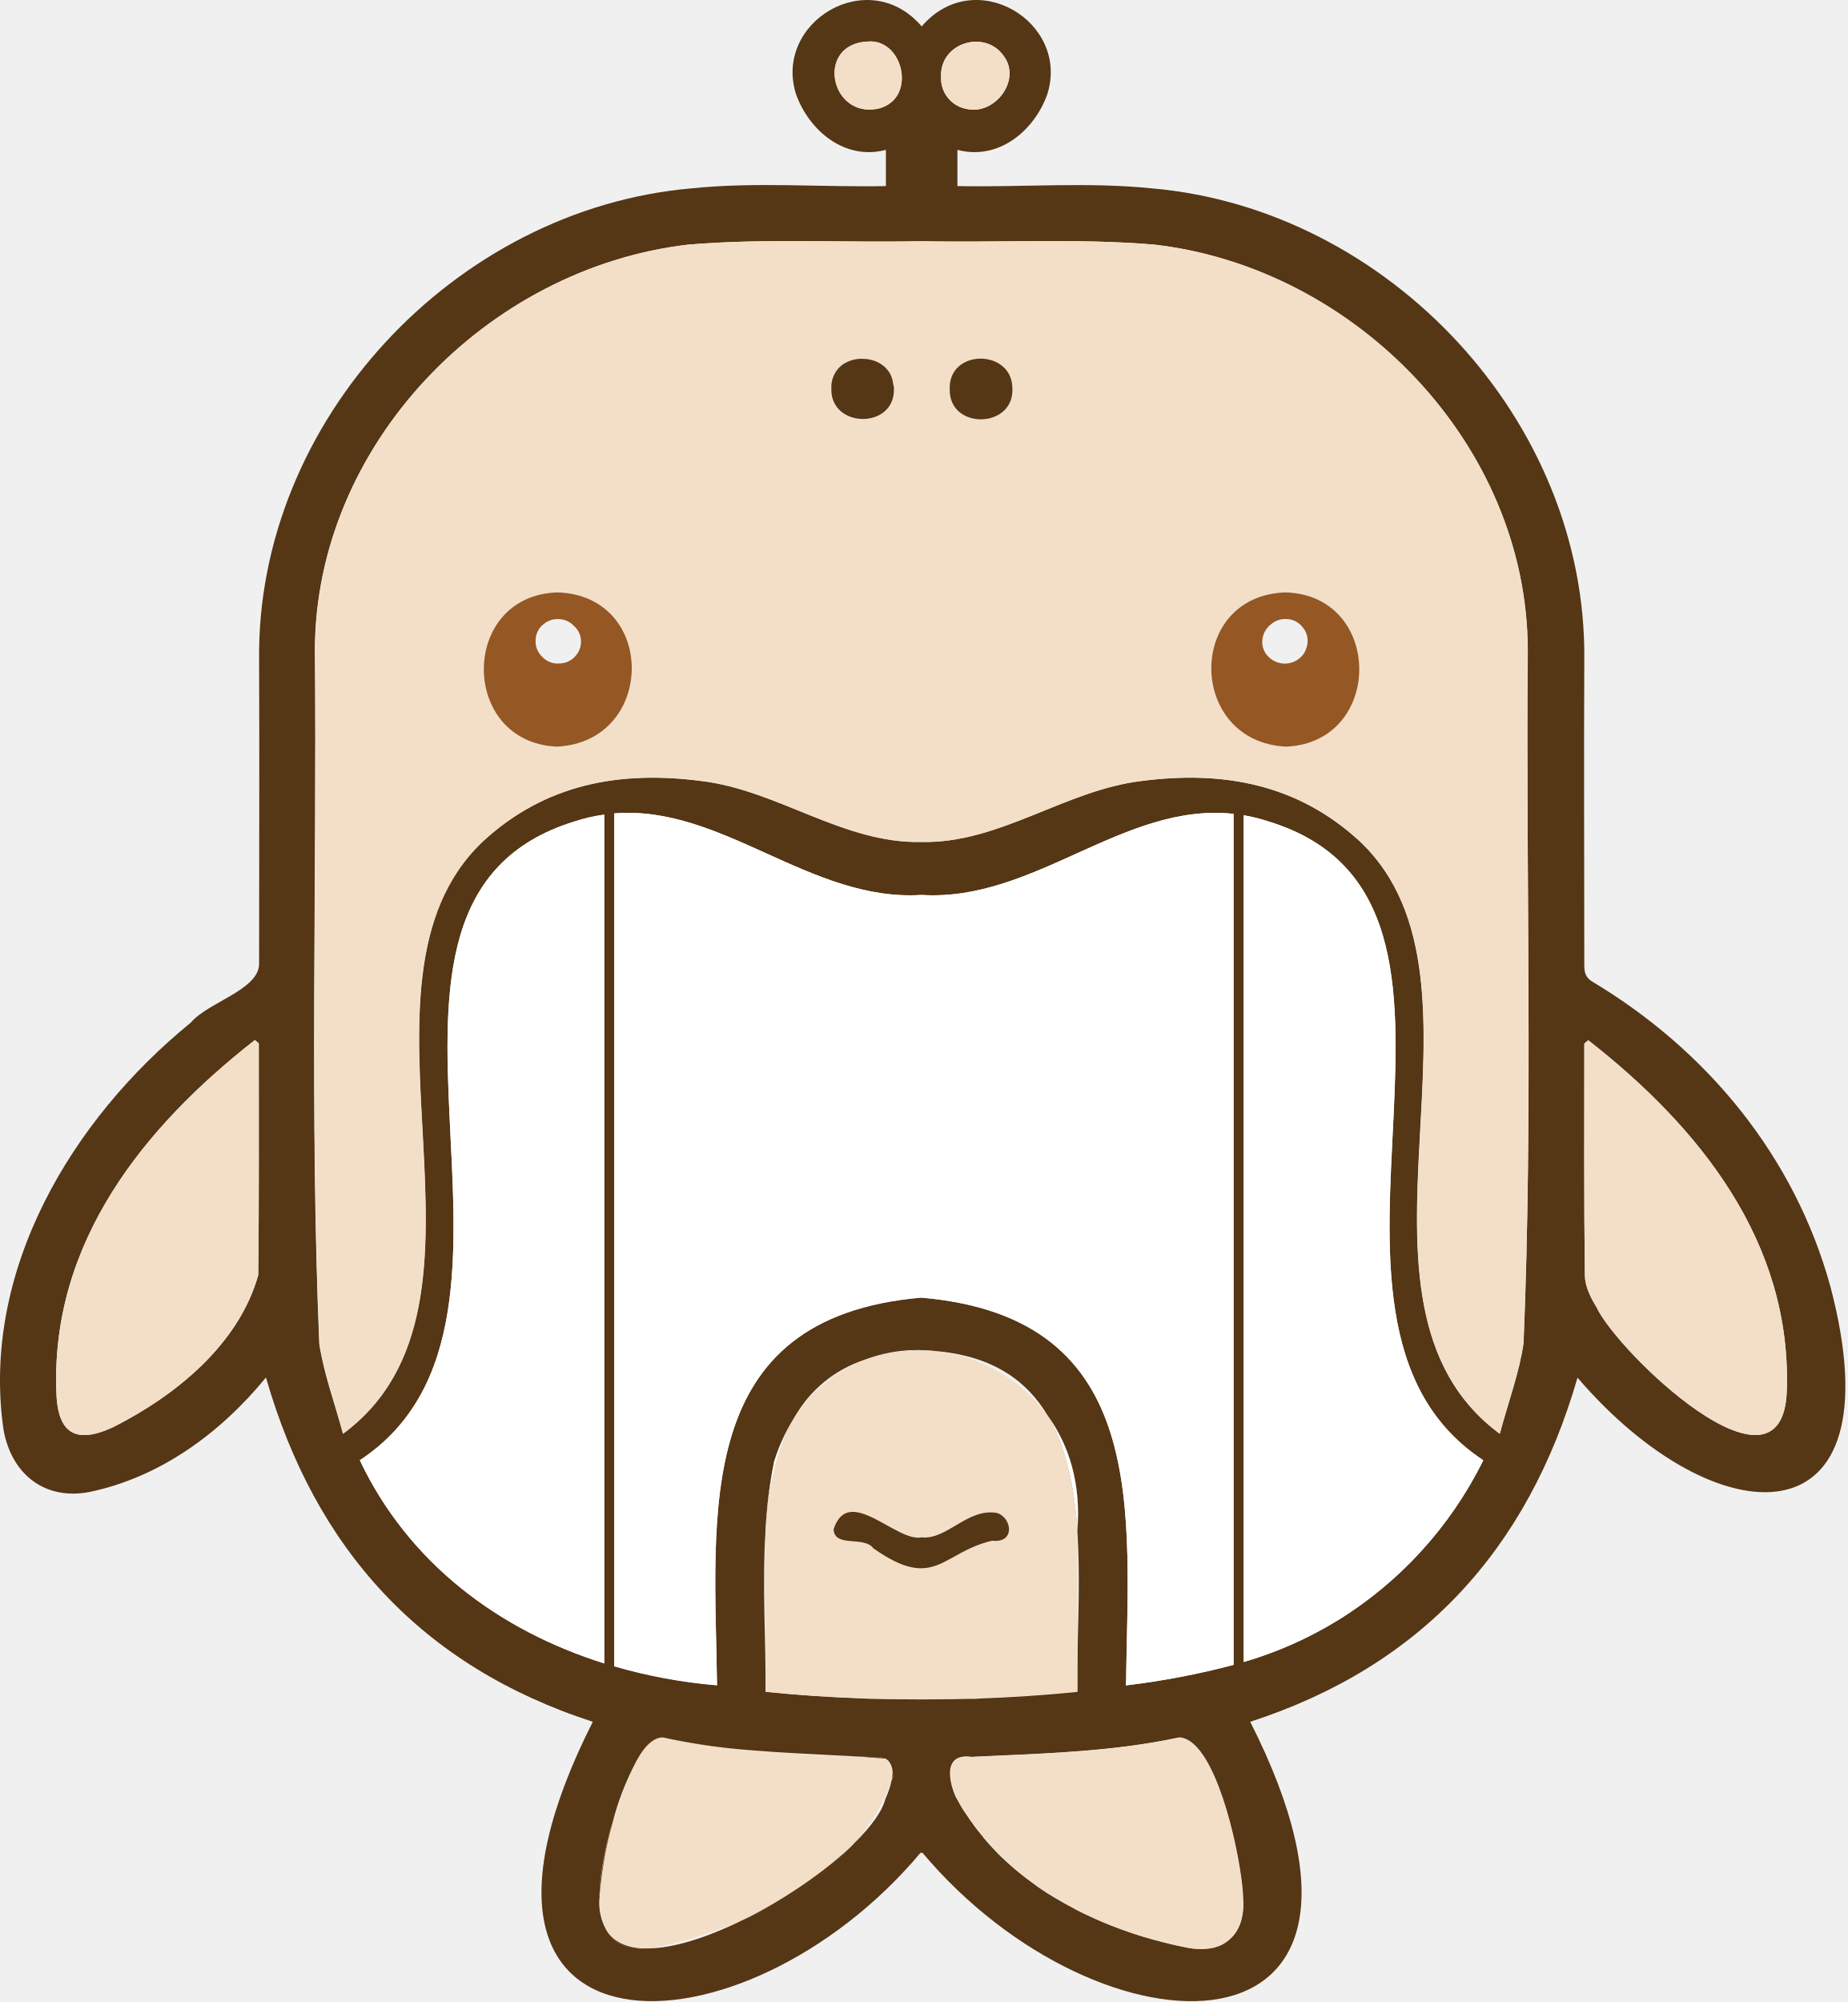
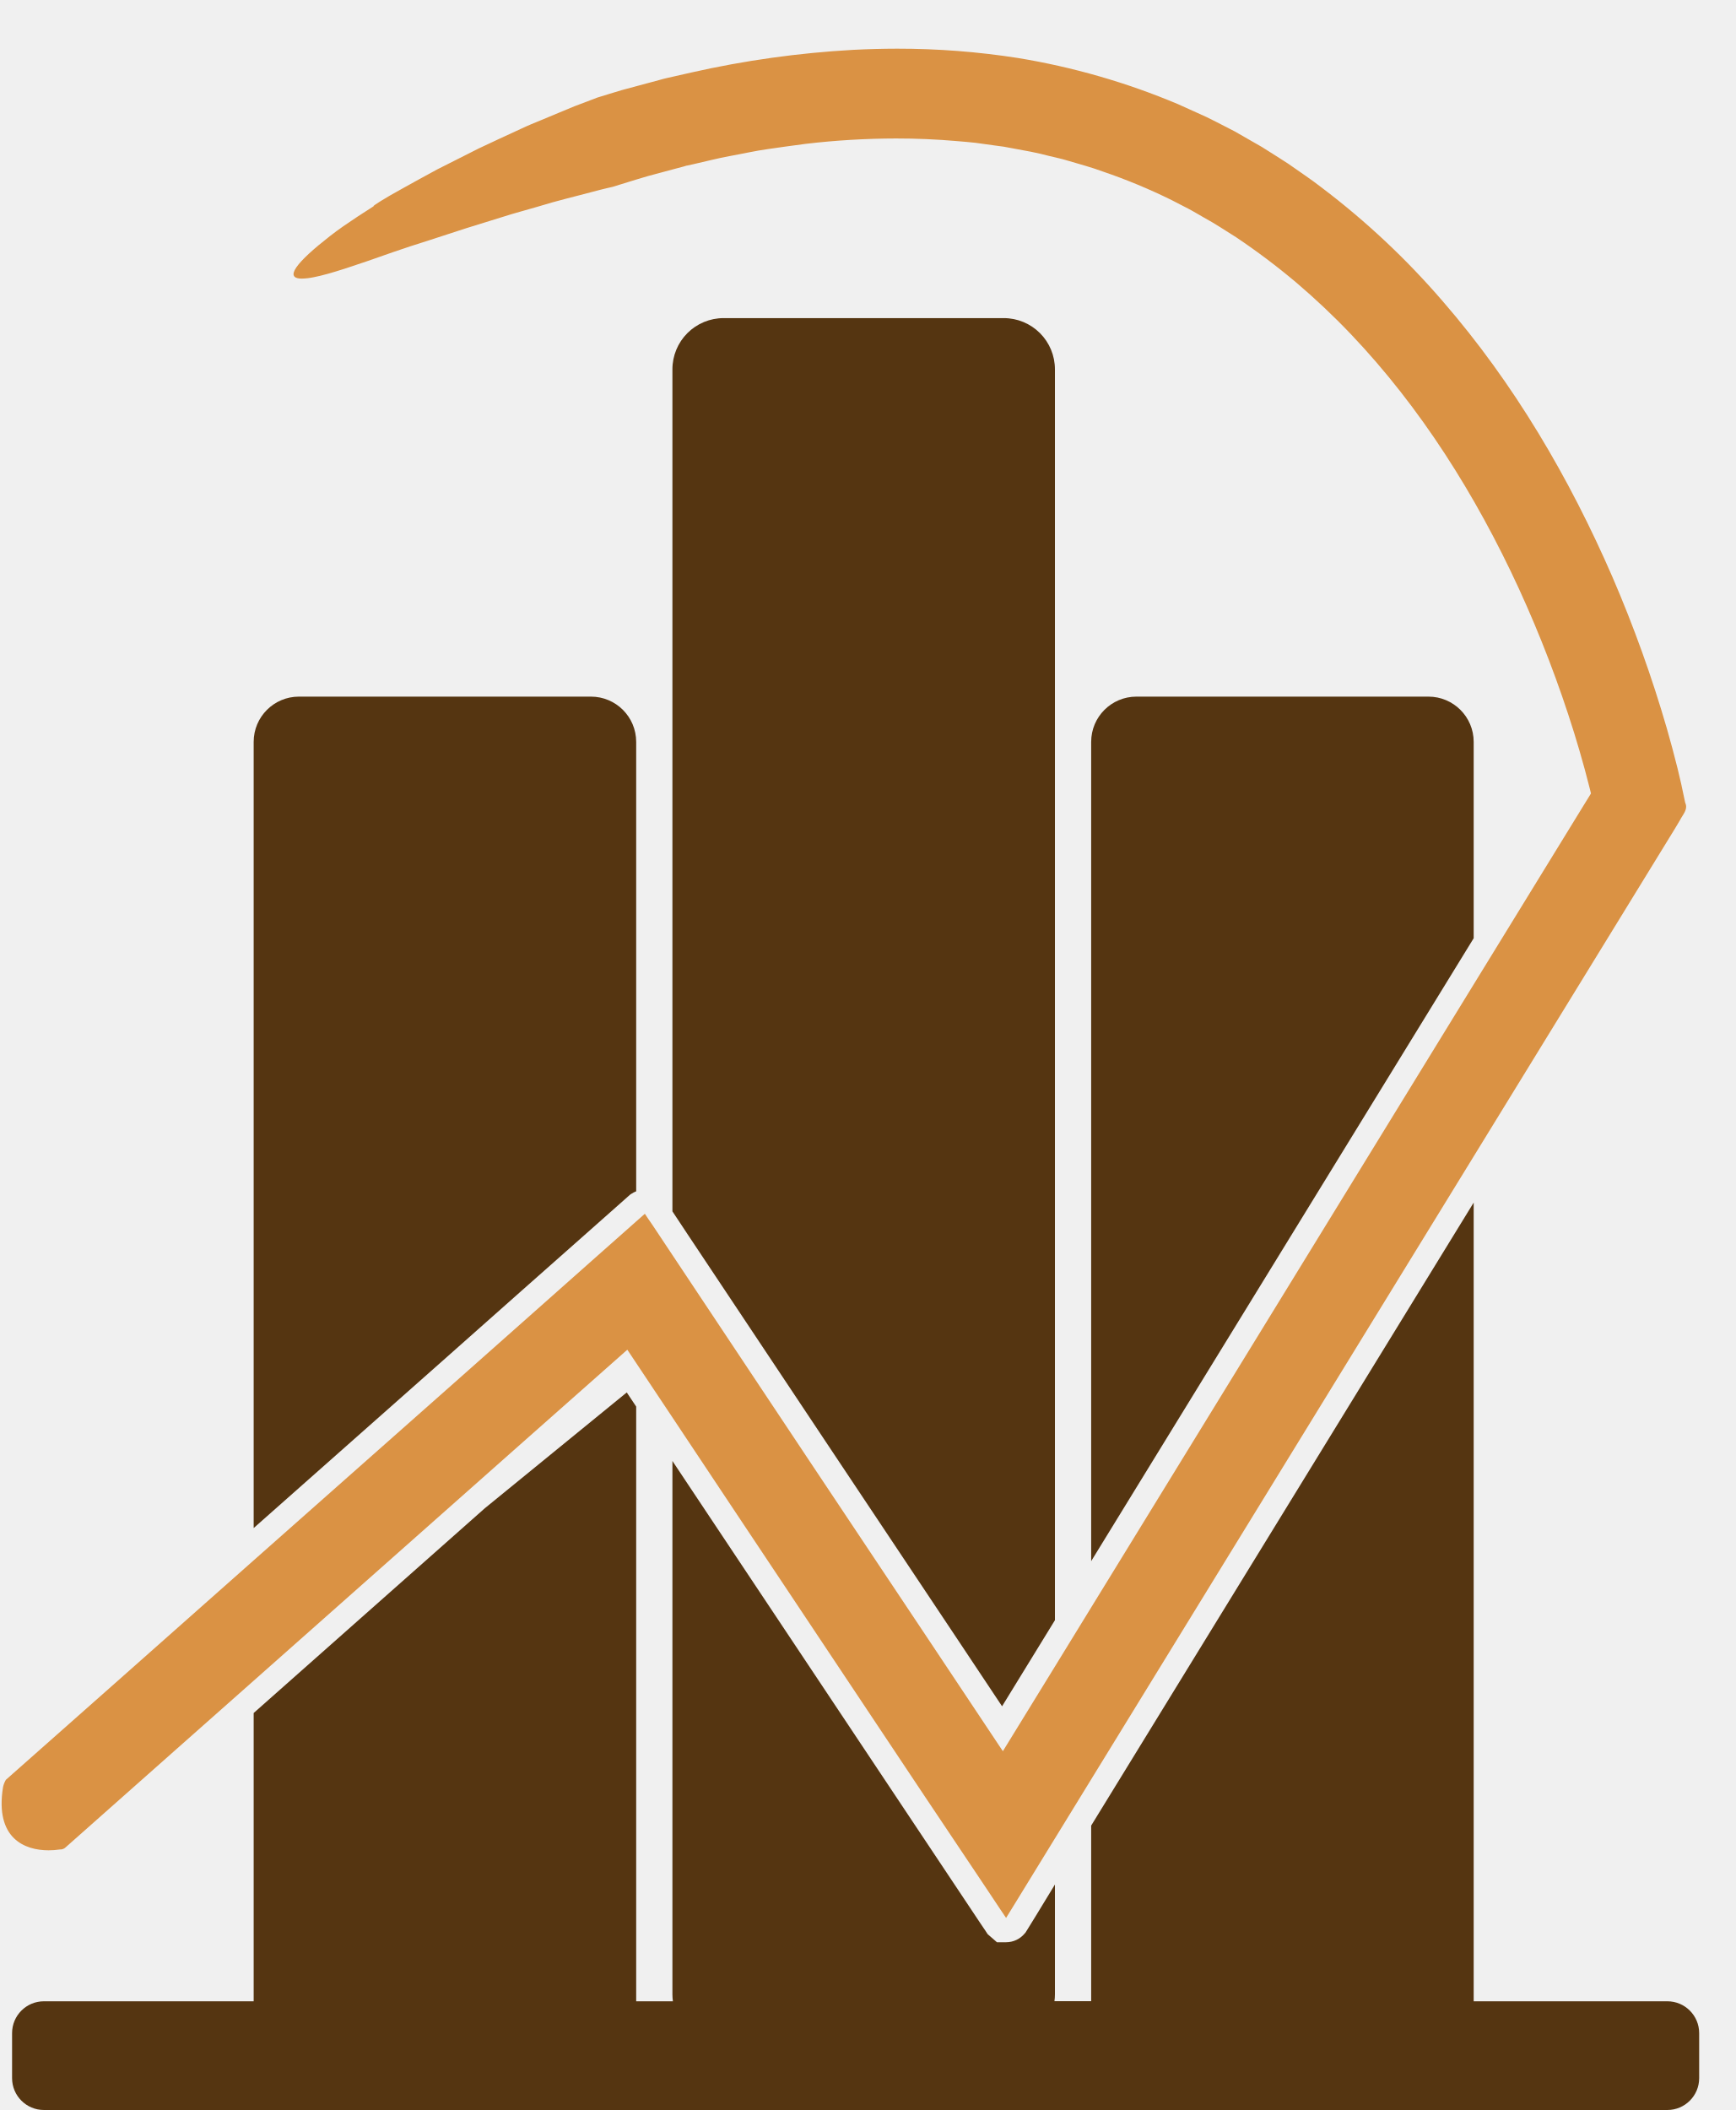
- <svg xmlns="http://www.w3.org/2000/svg" width="420" height="455" viewBox="0 0 420 455" fill="none">
-   <path d="M202.543 85.623C202.709 86.055 202.839 86.5 202.933 86.954C202.844 86.499 202.713 86.054 202.543 85.623ZM201.083 83.394C201.388 83.702 201.665 84.037 201.913 84.394C201.673 84.031 201.395 83.695 201.083 83.394ZM192.233 82.394H192.173C192.233 82.368 192.291 82.334 192.343 82.293L192.233 82.394Z" fill="white" />
-   <path d="M202.953 403.883C202.873 404.113 202.803 404.344 202.713 404.554C200.845 409.741 198.034 414.538 194.423 418.703L194.363 418.763C187.643 426.563 178.453 432.364 168.633 436.494C162.32 439.137 155.77 441.176 149.073 442.583C148.342 442.719 147.604 442.805 146.863 442.844H146.793C142.243 443.144 139.523 441.554 137.993 438.934L137.913 438.804C136.732 436.408 136.178 433.752 136.303 431.083C136.298 431.047 136.298 431.01 136.303 430.974V430.633C136.297 430.614 136.297 430.593 136.303 430.573C136.383 425.413 137.753 419.673 138.813 415.573C138.923 415.273 139.053 414.933 139.173 414.573C140.343 411.133 142.173 404.774 144.603 400.214C144.653 400.124 144.703 400.014 144.763 399.924C144.77 399.892 144.787 399.864 144.813 399.844C146.463 396.844 148.413 394.764 150.643 394.934C157.14 396.318 163.721 397.284 170.343 397.823H170.473C170.683 397.823 170.903 397.823 171.123 397.883C177.633 398.453 184.123 398.754 190.703 399.034C193.483 399.164 196.253 399.284 199.023 399.434C199.738 399.322 200.47 399.43 201.123 399.744L201.403 399.914C201.474 399.961 201.541 400.014 201.603 400.073C201.644 400.109 201.681 400.149 201.713 400.194C201.713 400.194 201.713 400.194 201.773 400.194C201.776 400.206 201.783 400.218 201.791 400.229C201.8 400.239 201.811 400.247 201.823 400.254C201.878 400.31 201.925 400.374 201.963 400.444L202.023 400.524L202.163 400.734C202.504 401.443 202.711 402.209 202.773 402.994C202.903 403.304 202.923 403.583 202.953 403.883Z" fill="#F3DFC8" />
-   <path d="M192.233 82.424H192.303C192.251 82.464 192.193 82.498 192.133 82.524L192.233 82.424Z" fill="white" />
-   <path d="M201.083 83.394C201.395 83.695 201.673 84.031 201.913 84.394C201.666 84.037 201.388 83.702 201.083 83.394Z" fill="white" />
-   <path d="M202.933 86.954C202.839 86.5 202.709 86.055 202.543 85.624C202.713 86.054 202.844 86.499 202.933 86.954Z" fill="white" />
-   <path d="M138.823 415.584C137.763 419.694 136.393 425.434 136.313 430.584C136.323 430.289 136.353 429.995 136.403 429.704C136.858 424.578 137.789 419.507 139.183 414.554C139.063 414.944 138.933 415.284 138.823 415.584ZM137.993 438.954C139.523 441.574 142.243 443.164 146.793 442.864C142.893 442.804 139.793 441.624 137.993 438.954ZM150.693 394.854C148.463 394.684 146.513 396.784 144.863 399.764C146.613 396.764 148.593 394.864 150.693 394.864C156.624 396.183 162.638 397.098 168.693 397.604C169.233 397.664 169.793 397.694 170.343 397.744C163.738 397.202 157.174 396.236 150.693 394.854ZM175.963 332.164C174.952 337.236 174.327 342.377 174.093 347.544C174.753 338.314 176.433 329.544 180.333 322.544C178.477 325.554 177.009 328.786 175.963 332.164ZM168.823 436.444L168.663 436.524C178.483 432.394 187.663 426.594 194.393 418.794C188.083 424.974 178.453 431.664 168.823 436.424V436.444ZM199.063 399.384C196.293 399.234 193.523 399.114 190.743 398.984L191.793 399.044H191.983C195.063 399.214 198.113 399.424 201.163 399.684C200.511 399.366 199.779 399.255 199.063 399.364V399.384ZM202.853 403.034C202.865 403.551 202.818 404.067 202.713 404.574C202.803 404.364 202.873 404.134 202.953 403.904C203.033 403.674 202.903 403.304 202.853 403.014V403.034ZM196.763 308.974C200.873 307.671 205.152 306.977 209.463 306.914C210.813 306.914 212.113 307.034 213.373 307.164C207.773 306.387 202.068 307.002 196.763 308.954V308.974ZM209.463 386.164C206.043 386.164 202.633 386.164 199.203 386.074C206.043 386.287 212.883 386.287 219.723 386.074C216.303 386.164 212.893 386.164 209.463 386.164ZM244.893 384.484C244.893 382.664 244.893 380.844 244.893 379.034C244.883 380.874 244.873 382.704 244.893 384.464V384.484ZM238.103 321.724C242.403 328.934 244.203 338.134 244.873 347.874C245.763 337.254 243.003 328.424 238.103 321.704V321.724ZM270.463 395.724C270.751 395.918 271.028 396.129 271.293 396.354C271.038 396.095 270.76 395.861 270.463 395.654V395.724ZM268.253 394.924C264.343 395.784 260.443 396.434 256.503 396.924C260.443 396.414 264.343 395.764 268.253 394.924C268.709 394.974 269.156 395.085 269.583 395.254C269.165 395.048 268.715 394.912 268.253 394.854V394.924Z" fill="#553615" />
-   <path d="M416.073 292.453C407.953 262.883 388.073 238.744 361.993 223.134C360.123 221.984 360.113 220.654 360.113 218.924C360.113 195.924 360.003 172.924 360.113 149.924C360.693 95.553 315.543 47.504 261.853 42.813C247.173 41.313 232.473 42.584 217.623 42.294V34.053C226.913 36.544 235.093 29.764 238.053 21.424C243.253 4.984 221.563 -8.117 209.503 6.003C197.443 -8.117 175.743 5.004 180.943 21.424C183.943 29.764 192.083 36.544 201.373 34.053V42.294C186.523 42.574 171.813 41.294 157.143 42.813C103.463 47.493 58.313 95.553 58.893 149.924C58.993 172.924 58.893 195.924 58.893 218.924C59.063 224.924 47.193 227.794 43.373 232.414C16.253 254.474 -4.357 288.873 0.793 324.883C2.613 335.223 10.363 341.074 20.453 339.064C36.453 335.694 50.093 325.714 60.453 313.064C71.693 352.164 95.893 378.704 134.743 391.314C94.293 471.314 168.883 469.223 209.303 421.013C209.362 421.072 209.415 421.135 209.463 421.203L209.623 421.013C250.143 469.303 324.623 471.254 284.183 391.314C323.043 378.704 347.283 352.174 358.573 313.104C389.963 349.714 431.693 351.913 416.073 292.453ZM58.693 289.814C54.283 305.524 39.953 317.194 25.693 324.364C17.063 328.364 13.003 325.684 12.803 316.124C11.633 282.244 32.673 256.124 57.933 236.374L58.823 237.134C58.803 254.684 58.913 272.254 58.693 289.814ZM228.103 12.684C232.303 18.194 226.103 26.284 219.663 24.753C217.976 24.438 216.461 23.521 215.4 22.173C214.338 20.825 213.803 19.137 213.893 17.424C213.623 9.594 223.913 6.694 228.103 12.684ZM200.693 24.354C200.244 24.535 199.778 24.669 199.303 24.753C188.573 26.694 185.373 9.904 197.303 9.434C205.093 8.834 208.223 21.433 200.693 24.354ZM81.783 331.874C131.033 299.404 70.693 205.053 130.623 186.684C132.812 185.963 135.061 185.437 137.343 185.114V378.044C113.543 370.584 92.933 355.374 81.783 331.874ZM209.463 294.874C157.073 299.394 162.463 343.874 162.983 382.994C155.072 382.333 147.247 380.885 139.623 378.674V184.864C164.123 182.864 184.173 204.994 209.463 203.394C235.133 205.014 255.383 182.253 280.393 184.964V378.383C272.36 380.501 264.191 382.058 255.943 383.044C256.433 343.934 261.833 299.434 209.463 294.924V294.874ZM202.693 404.554C202.369 406.025 201.886 407.457 201.253 408.823C200.563 411.613 198.053 415.064 194.403 418.684L194.343 418.744C187.623 426.544 178.433 432.344 168.613 436.474C160.733 440.344 152.843 442.913 146.843 442.823H146.773C142.223 443.123 139.503 441.534 137.973 438.914L137.893 438.784C136.545 436.448 135.981 433.743 136.283 431.064C136.278 431.027 136.278 430.99 136.283 430.953V430.614C136.277 430.594 136.277 430.573 136.283 430.554C136.363 425.394 137.733 419.654 138.793 415.554C138.903 415.254 139.033 414.914 139.153 414.554C140.408 409.55 142.269 404.718 144.693 400.164C144.743 400.074 144.793 399.964 144.853 399.874C144.859 399.842 144.877 399.814 144.903 399.794C146.553 396.794 148.503 394.713 150.733 394.883C157.23 396.268 163.811 397.234 170.433 397.773H170.563C170.773 397.773 170.993 397.773 171.213 397.833C177.723 398.363 184.283 398.634 190.793 398.984C193.573 399.114 196.343 399.233 199.113 399.383C199.828 399.271 200.56 399.38 201.213 399.694H201.333C201.404 399.736 201.469 399.79 201.523 399.854C201.594 399.901 201.661 399.954 201.723 400.013C201.764 400.049 201.801 400.089 201.833 400.133C201.833 400.133 201.833 400.133 201.893 400.133C201.896 400.146 201.903 400.158 201.911 400.169C201.92 400.179 201.931 400.187 201.943 400.194C201.998 400.25 202.045 400.314 202.083 400.383L202.143 400.464L202.283 400.674C202.699 401.352 202.911 402.137 202.893 402.934C202.943 403.224 202.963 403.504 202.993 403.804C203.023 404.104 202.803 404.344 202.693 404.554ZM199.183 386.054H198.963C198.033 386.054 197.093 386.053 196.163 385.964C188.773 385.733 181.403 385.254 174.013 384.464C174.143 373.464 173.193 360.234 174.013 347.874C174.013 347.744 174.013 347.633 174.013 347.523C174.274 342.362 174.926 337.227 175.963 332.164C177.012 328.799 178.48 325.581 180.333 322.583C180.383 322.493 180.443 322.413 180.483 322.333C183.962 316.003 189.728 311.242 196.603 309.023L196.763 308.974C202.067 307.015 207.771 306.393 213.373 307.164H213.733C225.923 308.464 233.463 313.893 238.093 321.643C242.993 328.363 245.753 337.194 244.863 347.794C245.573 358.004 245.023 368.793 244.863 378.453V378.924C244.863 380.734 244.863 382.554 244.863 384.374C237.483 385.164 230.103 385.644 222.723 385.874C221.783 385.924 220.853 385.944 219.913 385.964H219.693C212.886 386.237 206.056 386.267 199.203 386.054H199.183ZM279.923 440.344C279.713 440.544 279.503 440.744 279.293 440.924C278.843 441.308 278.353 441.643 277.833 441.924C277.279 442.2 276.7 442.421 276.103 442.583C275.624 442.717 275.136 442.811 274.643 442.864C273.042 443.046 271.422 442.975 269.843 442.654L267.843 442.234L265.843 441.773C265.683 441.773 265.513 441.703 265.353 441.654C264.353 441.423 263.403 441.163 262.423 440.893C262.263 440.893 262.103 440.804 261.943 440.744L259.943 440.174C259.293 439.994 258.653 439.783 258.003 439.573C256.713 439.143 255.433 438.704 254.153 438.224C253.033 437.814 251.923 437.363 250.823 436.904L250.373 436.703C249.883 436.503 249.373 436.283 248.913 436.073C248.033 435.673 247.163 435.274 246.303 434.854C245.813 434.624 245.303 434.374 244.823 434.124L244.613 434.023C244.073 433.743 243.563 433.474 243.033 433.174C242.603 432.964 242.163 432.714 241.743 432.474L241.473 432.314L239.473 431.154L237.843 430.154L236.233 429.073L236.083 428.974L234.733 427.974L234.043 427.474C233.733 427.254 233.443 427.024 233.143 426.804L232.833 426.554L232.213 426.073L231.653 425.614C230.986 425.087 230.346 424.547 229.733 423.994C229.223 423.554 228.733 423.103 228.243 422.633C227.753 422.163 227.243 421.734 226.803 421.244C226.393 420.834 225.983 420.404 225.593 419.974C225.203 419.544 224.793 419.114 224.423 418.674C224.293 418.544 224.193 418.424 224.073 418.294C223.803 417.974 223.533 417.654 223.283 417.294C223.033 416.934 222.593 416.484 222.283 416.064L222.083 415.804C221.893 415.584 221.723 415.353 221.553 415.133L221.123 414.513L220.603 413.794C220.523 413.695 220.449 413.591 220.383 413.484C220.28 413.35 220.187 413.21 220.103 413.064C219.763 412.584 219.443 412.064 219.103 411.583C218.763 411.103 218.473 410.584 218.183 410.064C217.893 409.544 217.503 408.874 217.183 408.273C217.003 407.853 216.843 407.434 216.693 407.004C216.543 406.574 216.413 406.114 216.293 405.664C216.127 405.007 216.013 404.338 215.953 403.664C215.753 400.954 216.803 398.743 220.753 399.284L223.753 399.143C225.753 399.053 227.753 398.954 229.703 398.874L232.623 398.744C235.543 398.604 238.473 398.443 241.383 398.263C243.329 398.13 245.273 397.983 247.213 397.823C249.153 397.653 251.083 397.474 253.023 397.254C254.133 397.134 255.233 397.004 256.343 396.854C260.283 396.334 264.183 395.684 268.093 394.854C268.552 394.893 269.001 395.008 269.423 395.194C269.573 395.255 269.72 395.325 269.863 395.404C270.014 395.477 270.161 395.561 270.303 395.654C270.597 395.838 270.875 396.049 271.133 396.284C271.28 396.402 271.42 396.529 271.553 396.664C278.203 403.124 282.373 424.874 282.493 431.564C282.833 435.254 281.923 438.333 279.943 440.344H279.923ZM304.063 368.263C297.392 372.357 290.206 375.542 282.693 377.734V185.284C284.602 185.609 286.483 186.077 288.323 186.684C348.253 205.023 287.923 299.444 337.163 331.874C329.769 346.867 318.305 359.477 304.083 368.263H304.063ZM346.273 305.344C345.273 311.984 342.903 318.414 340.883 325.854C300.453 295.984 343.323 223.614 309.093 191.234C294.903 178.134 277.923 175.084 259.413 177.504C242.103 179.574 227.083 191.784 209.413 191.354C191.773 191.784 176.763 179.574 159.413 177.504C140.913 175.084 123.923 178.134 109.743 191.234C75.493 223.614 118.363 295.984 77.953 325.854C75.953 318.414 73.523 311.984 72.563 305.344C70.373 252.944 72.033 200.254 71.563 147.784C71.653 101.014 110.673 60.904 156.423 55.593C173.973 54.114 191.753 55.194 209.373 54.813C226.993 55.194 244.783 54.114 262.373 55.593C308.123 60.894 347.153 101.024 347.243 147.784C346.813 200.254 348.483 252.944 346.293 305.344H346.273ZM406.143 316.164C405.143 343.464 367.483 307.163 362.853 297.013C361.513 294.893 360.273 292.254 360.243 289.854C360.023 272.294 360.123 254.724 360.123 237.174L361.013 236.414C386.273 256.164 407.323 282.244 406.143 316.164Z" fill="#553615" />
-   <path d="M58.693 289.814C54.283 305.524 39.953 317.194 25.693 324.364C17.063 328.364 13.003 325.684 12.803 316.124C11.633 282.244 32.673 256.124 57.933 236.374L58.823 237.134C58.803 254.684 58.913 272.254 58.693 289.814Z" fill="#F3DFC8" />
-   <path d="M406.143 316.164C405.143 343.464 367.483 307.164 362.853 297.014C361.513 294.894 360.273 292.254 360.243 289.854C360.023 272.294 360.123 254.724 360.123 237.174L361.013 236.414C386.273 256.164 407.323 282.244 406.143 316.164Z" fill="#F3DFC8" />
-   <path d="M200.693 24.354C200.244 24.535 199.778 24.669 199.303 24.754C188.573 26.694 185.373 9.904 197.303 9.434C205.093 8.834 208.223 21.434 200.693 24.354Z" fill="#F3DFC8" />
-   <path d="M219.693 24.753C218.006 24.438 216.491 23.521 215.43 22.173C214.368 20.825 213.833 19.137 213.923 17.424C213.653 9.593 223.923 6.693 228.133 12.683C232.303 18.163 226.063 26.283 219.693 24.753Z" fill="#F3DFC8" />
-   <path d="M137.343 185.164V378.044C113.543 370.584 92.933 355.374 81.783 331.874C131.033 299.404 70.693 205.054 130.623 186.684C132.813 185.98 135.062 185.471 137.343 185.164Z" fill="white" />
-   <path d="M280.393 184.964V378.384C272.36 380.501 264.191 382.058 255.943 383.044C256.433 343.934 261.833 299.434 209.463 294.924C157.073 299.444 162.463 343.924 162.983 383.044C155.072 382.383 147.247 380.935 139.623 378.724V184.864C164.123 182.864 184.173 204.994 209.463 203.394C235.133 205.014 255.383 182.254 280.393 184.964Z" fill="white" />
-   <path d="M337.143 331.874C329.754 346.865 318.298 359.475 304.083 368.264C297.406 372.359 290.213 375.544 282.693 377.734V185.284C284.602 185.61 286.483 186.077 288.323 186.684C348.233 205.024 287.903 299.444 337.143 331.874Z" fill="white" />
-   <path d="M347.283 147.784C347.193 101.024 308.163 60.894 262.413 55.594C244.873 54.114 227.083 55.194 209.413 54.814C191.793 55.194 174.013 54.114 156.463 55.594C110.713 60.904 71.693 101.014 71.603 147.784C72.063 200.254 70.403 252.944 72.603 305.344C73.603 311.984 75.973 318.414 77.993 325.854C118.403 295.984 75.533 223.614 109.783 191.234C123.963 178.134 140.953 175.084 159.453 177.504C176.773 179.574 191.783 191.784 209.453 191.354C227.093 191.784 242.113 179.574 259.453 177.504C277.963 175.084 294.943 178.134 309.133 191.234C343.363 223.614 300.493 295.984 340.923 325.854C342.923 318.414 345.353 311.984 346.313 305.344C348.483 252.944 346.813 200.254 347.283 147.784ZM126.583 169.694C104.393 168.694 104.393 135.284 126.743 134.634C149.453 135.394 149.043 168.604 126.583 169.694ZM203.063 88.414C203.303 97.764 188.433 97.484 188.833 88.274C188.784 87.154 189.037 86.042 189.564 85.053C190.092 84.065 190.875 83.236 191.833 82.654C191.851 82.63 191.875 82.613 191.903 82.604L192.073 82.504C192.135 82.471 192.195 82.434 192.253 82.394L192.543 82.264C192.689 82.189 192.839 82.122 192.993 82.064C193.287 81.954 193.588 81.86 193.893 81.784C194.054 81.74 194.217 81.706 194.383 81.684L194.733 81.624L195.303 81.574C195.503 81.574 195.683 81.574 195.883 81.574C196.763 81.572 197.638 81.713 198.473 81.994C198.887 82.12 199.285 82.291 199.663 82.504C199.852 82.607 200.035 82.721 200.213 82.844C200.57 83.086 200.905 83.361 201.213 83.664C201.353 83.814 201.493 83.984 201.633 84.154C201.766 84.323 201.889 84.5 202.003 84.684C202.104 84.847 202.195 85.017 202.273 85.194C202.309 85.257 202.339 85.324 202.363 85.394C202.412 85.498 202.455 85.605 202.493 85.714C202.537 85.814 202.574 85.918 202.603 86.024C202.651 86.149 202.685 86.28 202.703 86.414C202.741 86.513 202.765 86.617 202.773 86.724C202.824 86.927 202.854 87.135 202.863 87.344C202.883 87.6 202.883 87.857 202.863 88.114L203.063 88.414ZM215.873 88.414C215.563 79.234 230.083 79.224 230.113 88.274C230.523 97.484 215.693 97.764 215.873 88.414ZM292.343 169.694C269.893 168.604 269.473 135.394 292.183 134.634C314.523 135.284 314.533 168.724 292.343 169.694Z" fill="#F3DFC8" />
-   <path d="M203.023 87.314C203.009 87.105 202.979 86.897 202.933 86.694C202.92 86.588 202.897 86.484 202.863 86.383C202.841 86.251 202.808 86.12 202.763 85.993C202.731 85.887 202.69 85.784 202.643 85.683C202.61 85.574 202.57 85.467 202.523 85.364C202.494 85.292 202.46 85.222 202.423 85.153C202.343 84.982 202.253 84.815 202.153 84.653C202.038 84.469 201.911 84.292 201.773 84.124C201.644 83.951 201.503 83.787 201.353 83.633C201.045 83.33 200.711 83.055 200.353 82.814C200.163 82.683 199.983 82.573 199.803 82.474C199.42 82.264 199.018 82.09 198.603 81.954C197.767 81.681 196.892 81.542 196.013 81.543H195.443L194.873 81.594L194.513 81.653C194.347 81.676 194.184 81.71 194.023 81.754C193.717 81.829 193.417 81.922 193.123 82.034L192.663 82.224L192.373 82.364C192.321 82.404 192.264 82.438 192.203 82.463L192.033 82.564H191.963C191.009 83.152 190.229 83.984 189.702 84.973C189.175 85.962 188.92 87.073 188.963 88.194C188.563 97.403 203.433 97.683 203.193 88.334V88.004C203.149 87.77 203.092 87.54 203.023 87.314ZM201.083 83.394C201.395 83.695 201.673 84.031 201.913 84.394C201.666 84.037 201.388 83.702 201.083 83.394ZM202.543 85.624C202.713 86.054 202.844 86.499 202.933 86.954C202.839 86.5 202.709 86.055 202.543 85.624Z" fill="#553615" />
-   <path d="M126.753 134.634C104.403 135.284 104.403 168.724 126.593 169.694C149.043 168.594 149.453 135.394 126.753 134.634ZM132.033 146.374C131.923 147.383 131.496 148.332 130.813 149.084C130.354 149.624 129.782 150.057 129.137 150.352C128.493 150.648 127.791 150.798 127.083 150.794C126.364 150.845 125.643 150.732 124.974 150.464C124.305 150.195 123.706 149.778 123.223 149.244L123.163 149.184C122.715 148.748 122.358 148.227 122.114 147.652C121.871 147.077 121.744 146.458 121.743 145.834C121.709 145.14 121.825 144.448 122.084 143.804C122.343 143.16 122.738 142.58 123.243 142.104H123.293C124.155 141.241 125.314 140.741 126.533 140.704C127.245 140.655 127.959 140.762 128.626 141.018C129.293 141.273 129.895 141.671 130.393 142.184L130.573 142.354C131.116 142.861 131.531 143.49 131.785 144.188C132.039 144.887 132.124 145.636 132.033 146.374Z" fill="#955724" />
-   <path d="M238.103 321.704C242.403 328.914 244.203 338.114 244.873 347.854C245.763 337.254 243.003 328.424 238.103 321.704ZM244.893 384.464C244.893 382.644 244.893 380.824 244.893 379.014C244.883 380.874 244.873 382.704 244.893 384.464ZM209.463 386.164C206.043 386.164 202.633 386.164 199.203 386.074C206.043 386.287 212.883 386.287 219.723 386.074C216.303 386.164 212.893 386.164 209.463 386.164ZM196.763 308.974C200.873 307.671 205.151 306.977 209.463 306.914C210.813 306.914 212.113 307.034 213.373 307.164C207.773 306.387 202.068 307.002 196.763 308.954V308.974ZM175.963 332.164C174.952 337.236 174.326 342.377 174.093 347.544C174.753 338.314 176.433 329.544 180.333 322.544C178.477 325.554 177.008 328.786 175.963 332.164Z" fill="white" />
-   <path d="M244.813 348.494C244.813 348.284 244.813 348.084 244.873 347.884C244.203 338.144 242.403 328.944 238.103 321.734C235.214 317.797 231.565 314.48 227.373 311.977C223.18 309.475 218.528 307.838 213.693 307.164H213.333C212.073 307.034 210.773 306.954 209.423 306.914C205.111 306.977 200.833 307.671 196.723 308.974L196.563 309.024C189.881 311.583 184.22 316.257 180.443 322.334C180.443 322.414 180.343 322.494 180.293 322.584C176.393 329.584 174.713 338.314 174.053 347.584C174.053 347.694 174.053 347.804 174.053 347.934C173.443 360.034 174.373 372.284 174.053 384.524C181.433 385.264 188.816 385.764 196.203 386.024C197.133 386.074 198.073 386.094 199.003 386.114H199.223C202.653 386.194 206.063 386.214 209.483 386.204C212.903 386.194 216.323 386.204 219.743 386.114H219.963C220.903 386.114 221.833 386.114 222.773 386.024C230.153 385.764 237.533 385.264 244.913 384.524C244.913 382.764 244.913 380.934 244.913 379.074V378.604C244.943 368.444 245.033 358.464 244.813 348.494ZM225.523 350.164C214.013 352.814 212.523 361.784 198.523 351.894C196.303 348.974 189.743 351.834 189.453 347.604C192.783 337.164 203.763 350.604 209.453 349.394C215.243 350.044 220.033 342.554 226.713 343.884C230.093 345.094 230.753 350.764 225.523 350.164Z" fill="#F3DFC8" />
-   <path d="M225.533 350.164C214.013 352.814 212.533 361.784 198.533 351.894C196.323 348.974 189.753 351.824 189.473 347.604C192.793 337.164 203.773 350.604 209.473 349.394C215.253 350.044 220.053 342.543 226.733 343.883C230.093 345.083 230.753 350.764 225.533 350.164Z" fill="#553615" />
-   <path d="M279.943 440.344C279.733 440.544 279.523 440.744 279.313 440.924C278.86 441.304 278.371 441.639 277.853 441.924C277.299 442.2 276.72 442.421 276.123 442.584C275.644 442.717 275.156 442.811 274.662 442.864C273.061 443.037 271.442 442.963 269.863 442.644L267.863 442.234L265.863 441.774C264.563 441.454 263.263 441.114 261.963 440.774L259.963 440.204C256.714 439.214 253.52 438.056 250.393 436.734C249.903 436.534 249.393 436.314 248.933 436.104C248.053 435.704 247.183 435.304 246.323 434.884L244.843 434.154L243.193 433.164C242.763 432.924 242.323 432.704 241.903 432.464L241.633 432.304L239.633 431.144L238.003 430.144L236.393 429.064L236.243 428.964L234.893 427.964L234.203 427.464L232.993 426.544L231.813 425.604C231.146 425.077 230.506 424.537 229.893 423.984C229.383 423.524 228.893 423.084 228.403 422.624L226.963 421.234C226.553 420.824 226.143 420.394 225.743 419.964C225.343 419.534 224.953 419.104 224.573 418.664C224.193 418.224 223.803 417.784 223.433 417.324C223.063 416.864 222.753 416.514 222.433 416.094L222.233 415.834C221.903 415.414 221.583 414.974 221.233 414.544L220.713 413.824L220.213 413.094C219.883 412.614 219.553 412.094 219.213 411.614C218.873 411.134 218.583 410.614 218.293 410.094C218.003 409.574 217.613 408.904 217.293 408.304C217.123 407.884 216.953 407.464 216.803 407.034C216.653 406.604 216.523 406.144 216.403 405.694C216.237 405.037 216.123 404.368 216.063 403.694C215.863 400.984 216.913 398.774 220.863 399.314L223.863 399.174C225.863 399.084 227.863 398.984 229.813 398.904L232.733 398.774C235.653 398.634 238.583 398.474 241.493 398.294C243.439 398.16 245.383 398.014 247.323 397.854C249.263 397.684 251.193 397.504 253.133 397.284C254.243 397.164 255.343 397.034 256.453 396.884C260.393 396.364 264.293 395.714 268.203 394.884C268.661 394.923 269.111 395.038 269.533 395.224C269.683 395.285 269.83 395.355 269.973 395.434C270.124 395.508 270.271 395.591 270.412 395.684C270.707 395.869 270.985 396.079 271.243 396.314C271.39 396.432 271.53 396.559 271.662 396.694C278.312 403.154 282.482 424.904 282.603 431.594C282.833 435.254 281.923 438.334 279.943 440.344Z" fill="#F3DFC8" />
-   <path d="M292.193 134.634C269.473 135.394 269.893 168.634 292.353 169.694C314.543 168.724 314.523 135.284 292.193 134.634ZM296.923 147.334C296.672 148.202 296.163 148.973 295.463 149.544C295.408 149.6 295.348 149.65 295.283 149.694C294.207 150.541 292.842 150.933 291.481 150.785C290.12 150.638 288.871 149.962 288.003 148.904C287.282 148.072 286.894 147.004 286.913 145.904C286.91 145.154 287.075 144.414 287.397 143.737C287.719 143.06 288.189 142.464 288.773 141.994C288.809 141.949 288.853 141.912 288.903 141.884C289.885 141.032 291.165 140.604 292.463 140.694C293.136 140.71 293.798 140.872 294.403 141.167C295.009 141.462 295.544 141.884 295.973 142.404C296.575 143.055 296.983 143.862 297.15 144.733C297.318 145.604 297.239 146.505 296.923 147.334Z" fill="#955724" />
-   <path d="M230.123 88.274C230.533 97.484 215.643 97.764 215.873 88.414C215.563 79.234 230.083 79.224 230.123 88.274Z" fill="#553615" />
+ <svg xmlns="http://www.w3.org/2000/svg" id="Layer_1" data-name="Layer 1" viewBox="0 0 431 524">
+   <defs>
+     <style>.cls-1{fill:#553511;}.cls-2{fill:#da9244;}</style>
+   </defs>
+   <path class="cls-1" d="M158,184.24V295.85a6.05,6.05,0,0,0-1.25.66l-.16.09-.3.26-.25.22-2.57,2.28-10.42,9.23L129.59,320.5,108.73,339,63,379.48V184.24A11.24,11.24,0,0,1,74.24,173h72.52A11.24,11.24,0,0,1,158,184.24Z" />
+   <path class="cls-1" d="M167,300.83h0V91.72A12.71,12.71,0,0,1,179.72,79h69.56A12.71,12.71,0,0,1,262,91.72V402.36l-13.13,21.38-11.39-17.11L206,359.42l-35.16-52.79Z" />
+   <path class="cls-1" d="M366,184.24V233L299.1,341.94,271,387.7V184.24A11.24,11.24,0,0,1,282.24,173h72.52A11.24,11.24,0,0,1,366,184.24Z" />
+   <path class="cls-1" d="M422,504.91v11.18a7.91,7.91,0,0,1-7.91,7.91H10.91A7.91,7.91,0,0,1,3,516.09V504.91A7.91,7.91,0,0,1,10.91,497H63V425.41l57.41-50.85,35.25-28.76,2.34,3.51V497h9.12a12.22,12.22,0,0,1-.12-1.72V362.82l10.43,15.66,31.45,47.21,15.72,23.6,14.9,22.36,3.93,5.9,1,1.48.25.36.12.19.06.09.44.67.6.52,1.7,1.48h2.26a6,6,0,0,0,4.64-2.19l.19-.21.26-.42.09-.14.45-.73,1.85-3L262,468v27.26a12.22,12.22,0,0,1-.12,1.72H271V453.37l57.38-93.45L366,298.65V497h48.09A7.91,7.91,0,0,1,422,504.91Z" />
+   <path class="cls-2" d="M417.21,203.72c-.79,1.39-1.67,2.76-2.5,4.13l-10.4,16.94L366,287.18l-42.74,69.6L271,441.89l-9,14.66-2.37,3.86-7.42,12.09-1.85,3-.47.76s0,.07,0,.07h0l-.06-.09-.12-.18-.25-.37-1-1.48-3.93-5.9L229.6,446l-15.73-23.61-31.45-47.21L167,352l-9-13.51-2.2-3.3-28.25,25L63,417.39,44.11,434.12,16.32,458.75a1.91,1.91,0,0,1-1.46.55,18.42,18.42,0,0,1-2.79.21c-5.85,0-13.38-2.86-11.32-15.69A6,6,0,0,1,1.46,442l27.81-24.61L63,387.5l49.71-44L133.57,325,147,313.08l10.42-9.23.55-.49,2.05-1.81s.1-.11.14-.11h0l.84,1.26,1,1.45,3.85,5.79,1.13,1.7,34,51.1L232.49,410l15.72,23.61.86,1.28h0a0,0,0,0,0,0,0l12.91-21,9-14.66,33.21-54.08L366,244.47l21.65-35.25,5.22-8.5,2.26-3.67s0,0,0,0l-.31-1.26c-.38-1.53-.78-3.06-1.2-4.6-.84-3.06-1.72-6.13-2.67-9.18a298,298,0,0,0-13.73-35.84c-10.69-23.21-24.41-45-41.71-63.17a177.43,177.43,0,0,0-13.61-12.86A170.92,170.92,0,0,0,307,58.92c-2.63-1.63-5.19-3.37-7.91-4.84-1.35-.75-2.66-1.58-4-2.27L291,49.7a142.1,142.1,0,0,0-17.07-7.09c-2.89-1.07-5.88-1.87-8.84-2.74-1.47-.47-3-.75-4.49-1.13s-3-.76-4.52-1.05l-4.57-.85-2.28-.42-2.31-.31-4.61-.64c-1.54-.19-3.1-.28-4.65-.43q-7.51-.66-15.13-.65a193.69,193.69,0,0,0-22.4,1.33c-3.13.38-6.26.87-9.39,1.3s-6.24,1.15-9.36,1.71-6.21,1.39-9.32,2.08l-1.35.3c-.25,0-.49.13-.74.19L164,42.9c-4,1-7.9,2.31-11.84,3.5l-1.43.33c-.92.2-2.26.56-3.93,1-3.34.91-8.09,2-13.47,3.66l-4.18,1.19c-1.43.41-2.9.82-4.38,1.31l-9.12,2.83c-3.09,1-6.16,2-9.21,3l-4.51,1.44-4.33,1.46C88.06,66,81.78,68.11,77.88,68.85a16,16,0,0,1-2.91.34c-1.69,0-2.29-.56-2-1.57.42-1.45,2.68-3.82,6.18-6.74,1.76-1.44,3.78-3.08,6.11-4.69s4.88-3.3,7.58-5h-.07c-.27,0,2.59-1.87,7.28-4.43,2.46-1.36,5.38-3,8.58-4.71l10.24-5.17c3.55-1.71,7.17-3.33,10.56-4.91,1.68-.8,3.36-1.48,5-2.15l4.48-1.87,3.81-1.58,3-1.13,2.61-1c2.05-.62,4.1-1.28,6.16-1.88l6.25-1.68,3.12-.84c.52-.14,1-.29,1.56-.41L171.72,18a243.51,243.51,0,0,1,40.15-5.62q5.44-.28,10.92-.29a193.21,193.21,0,0,1,30,2.31,175.53,175.53,0,0,1,39.74,11.45L297.29,28l2.36,1.07L302,30.24l4.61,2.37,4.5,2.58,2.25,1.29,2.19,1.38c1.45.93,2.92,1.83,4.36,2.78,2.82,2,5.7,3.88,8.41,6a194.89,194.89,0,0,1,29.89,28.05c17.87,20.58,31.59,44.08,42.25,68.6A318.94,318.94,0,0,1,414,181c.92,3.23,1.8,6.47,2.62,9.78l.91,3.86,1,4.71C419.32,201,417.9,202.32,417.21,203.72Z" />
</svg>
